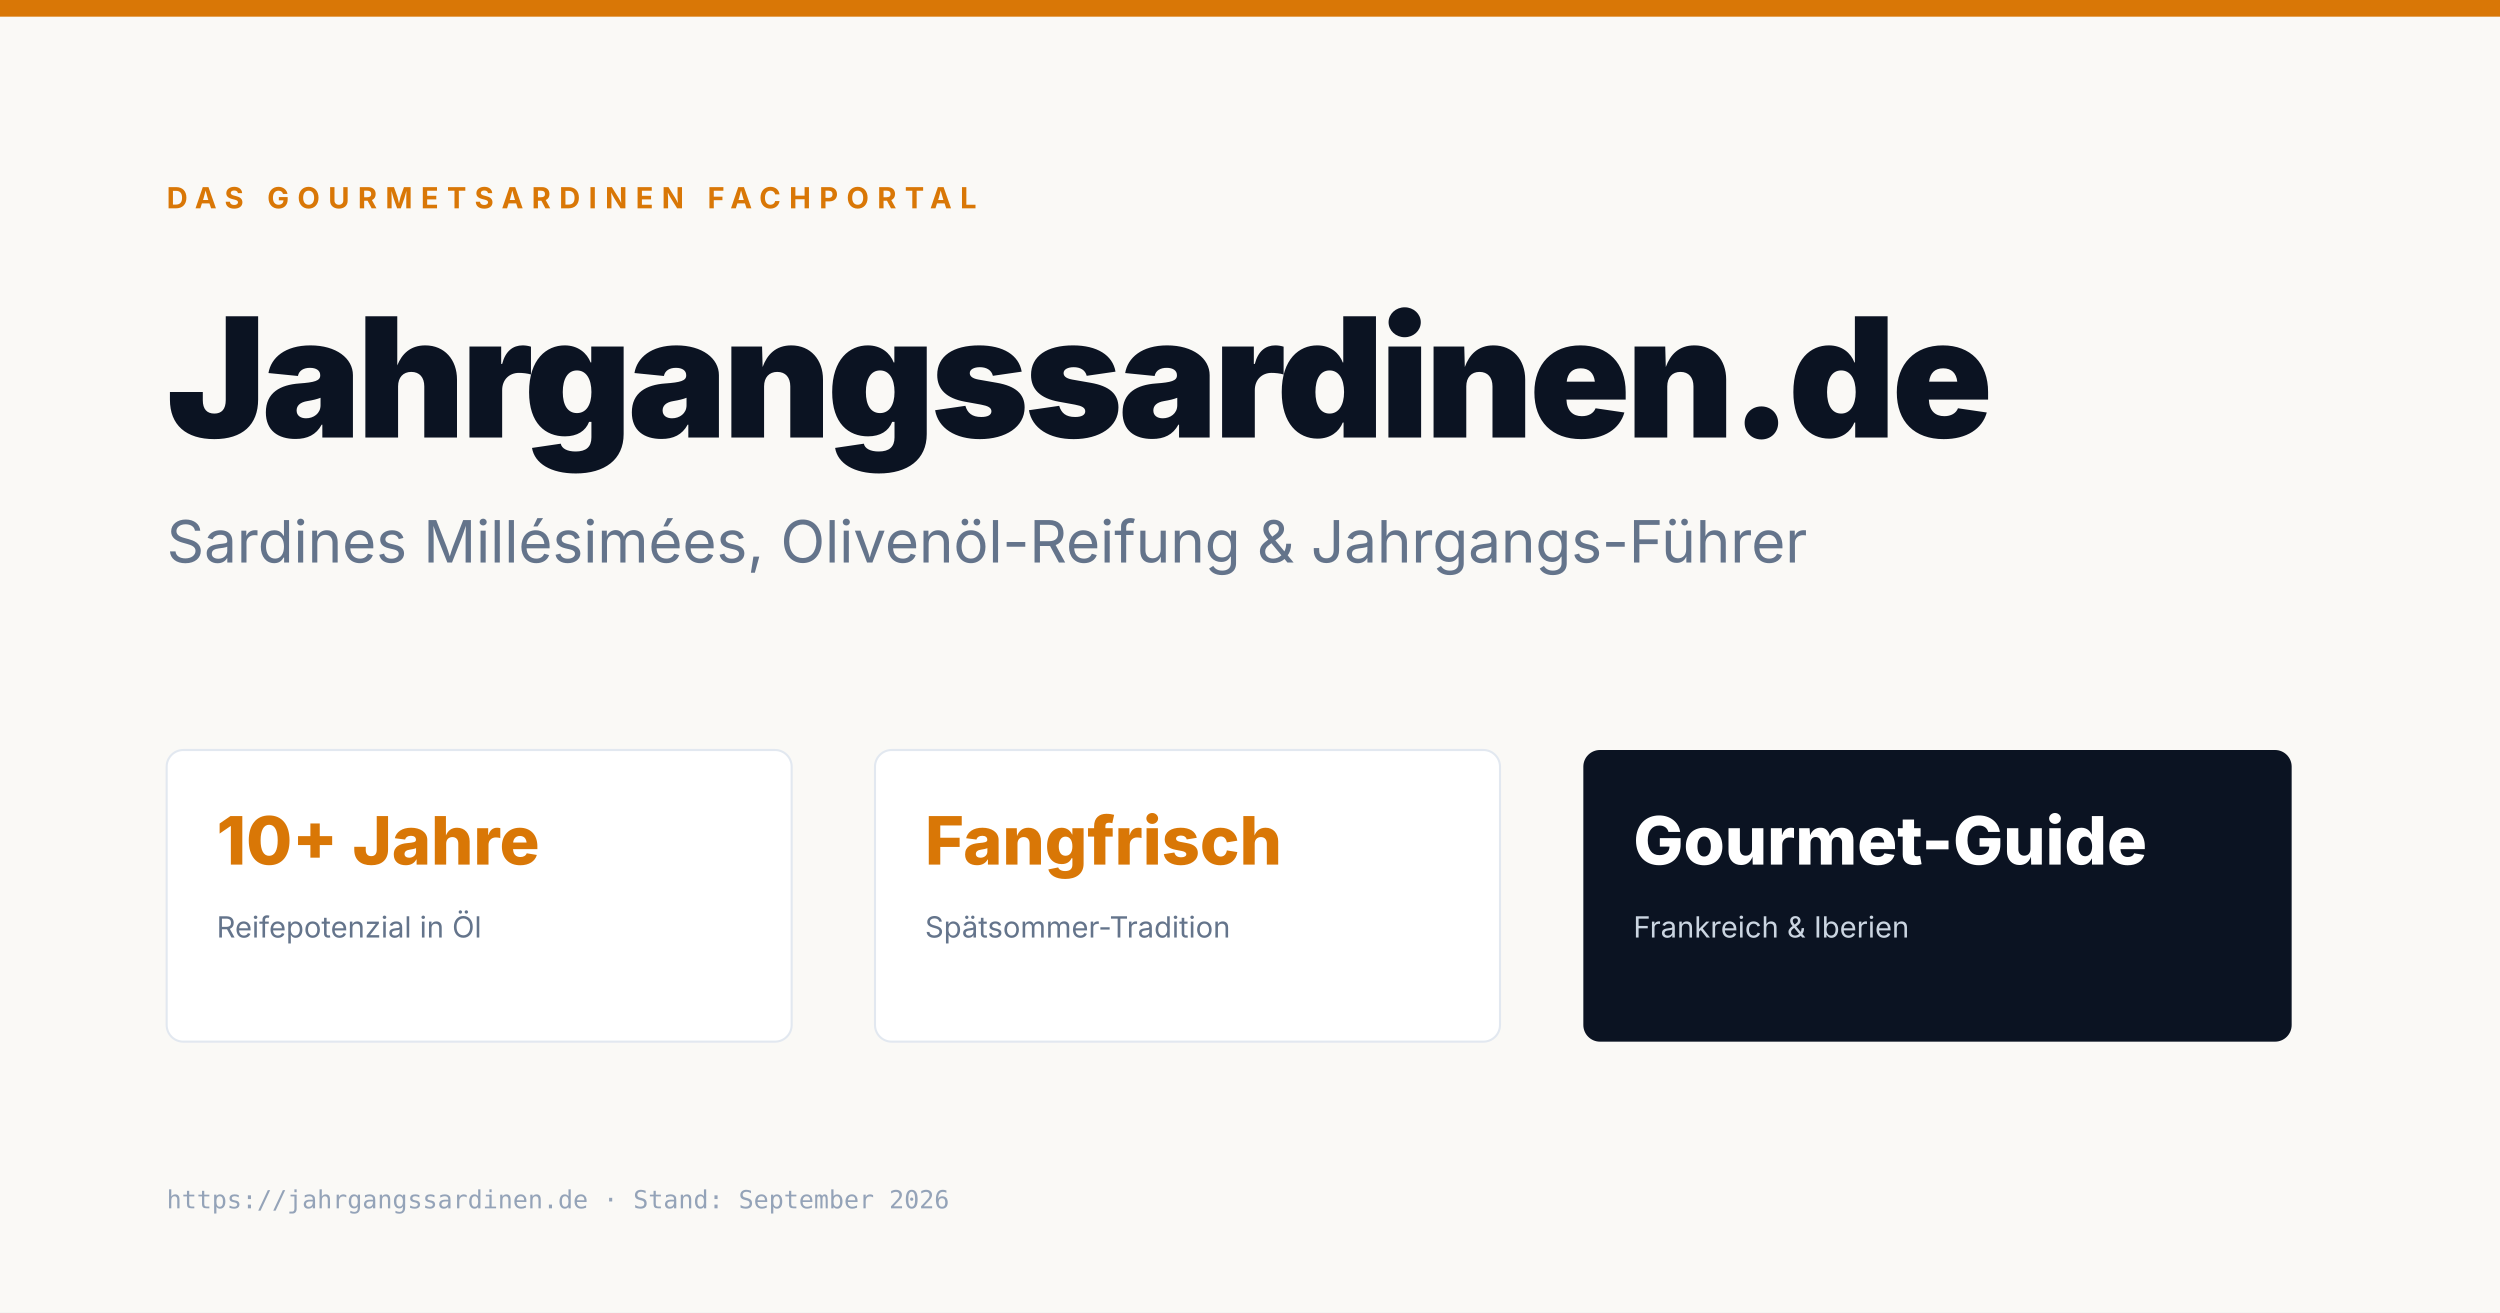
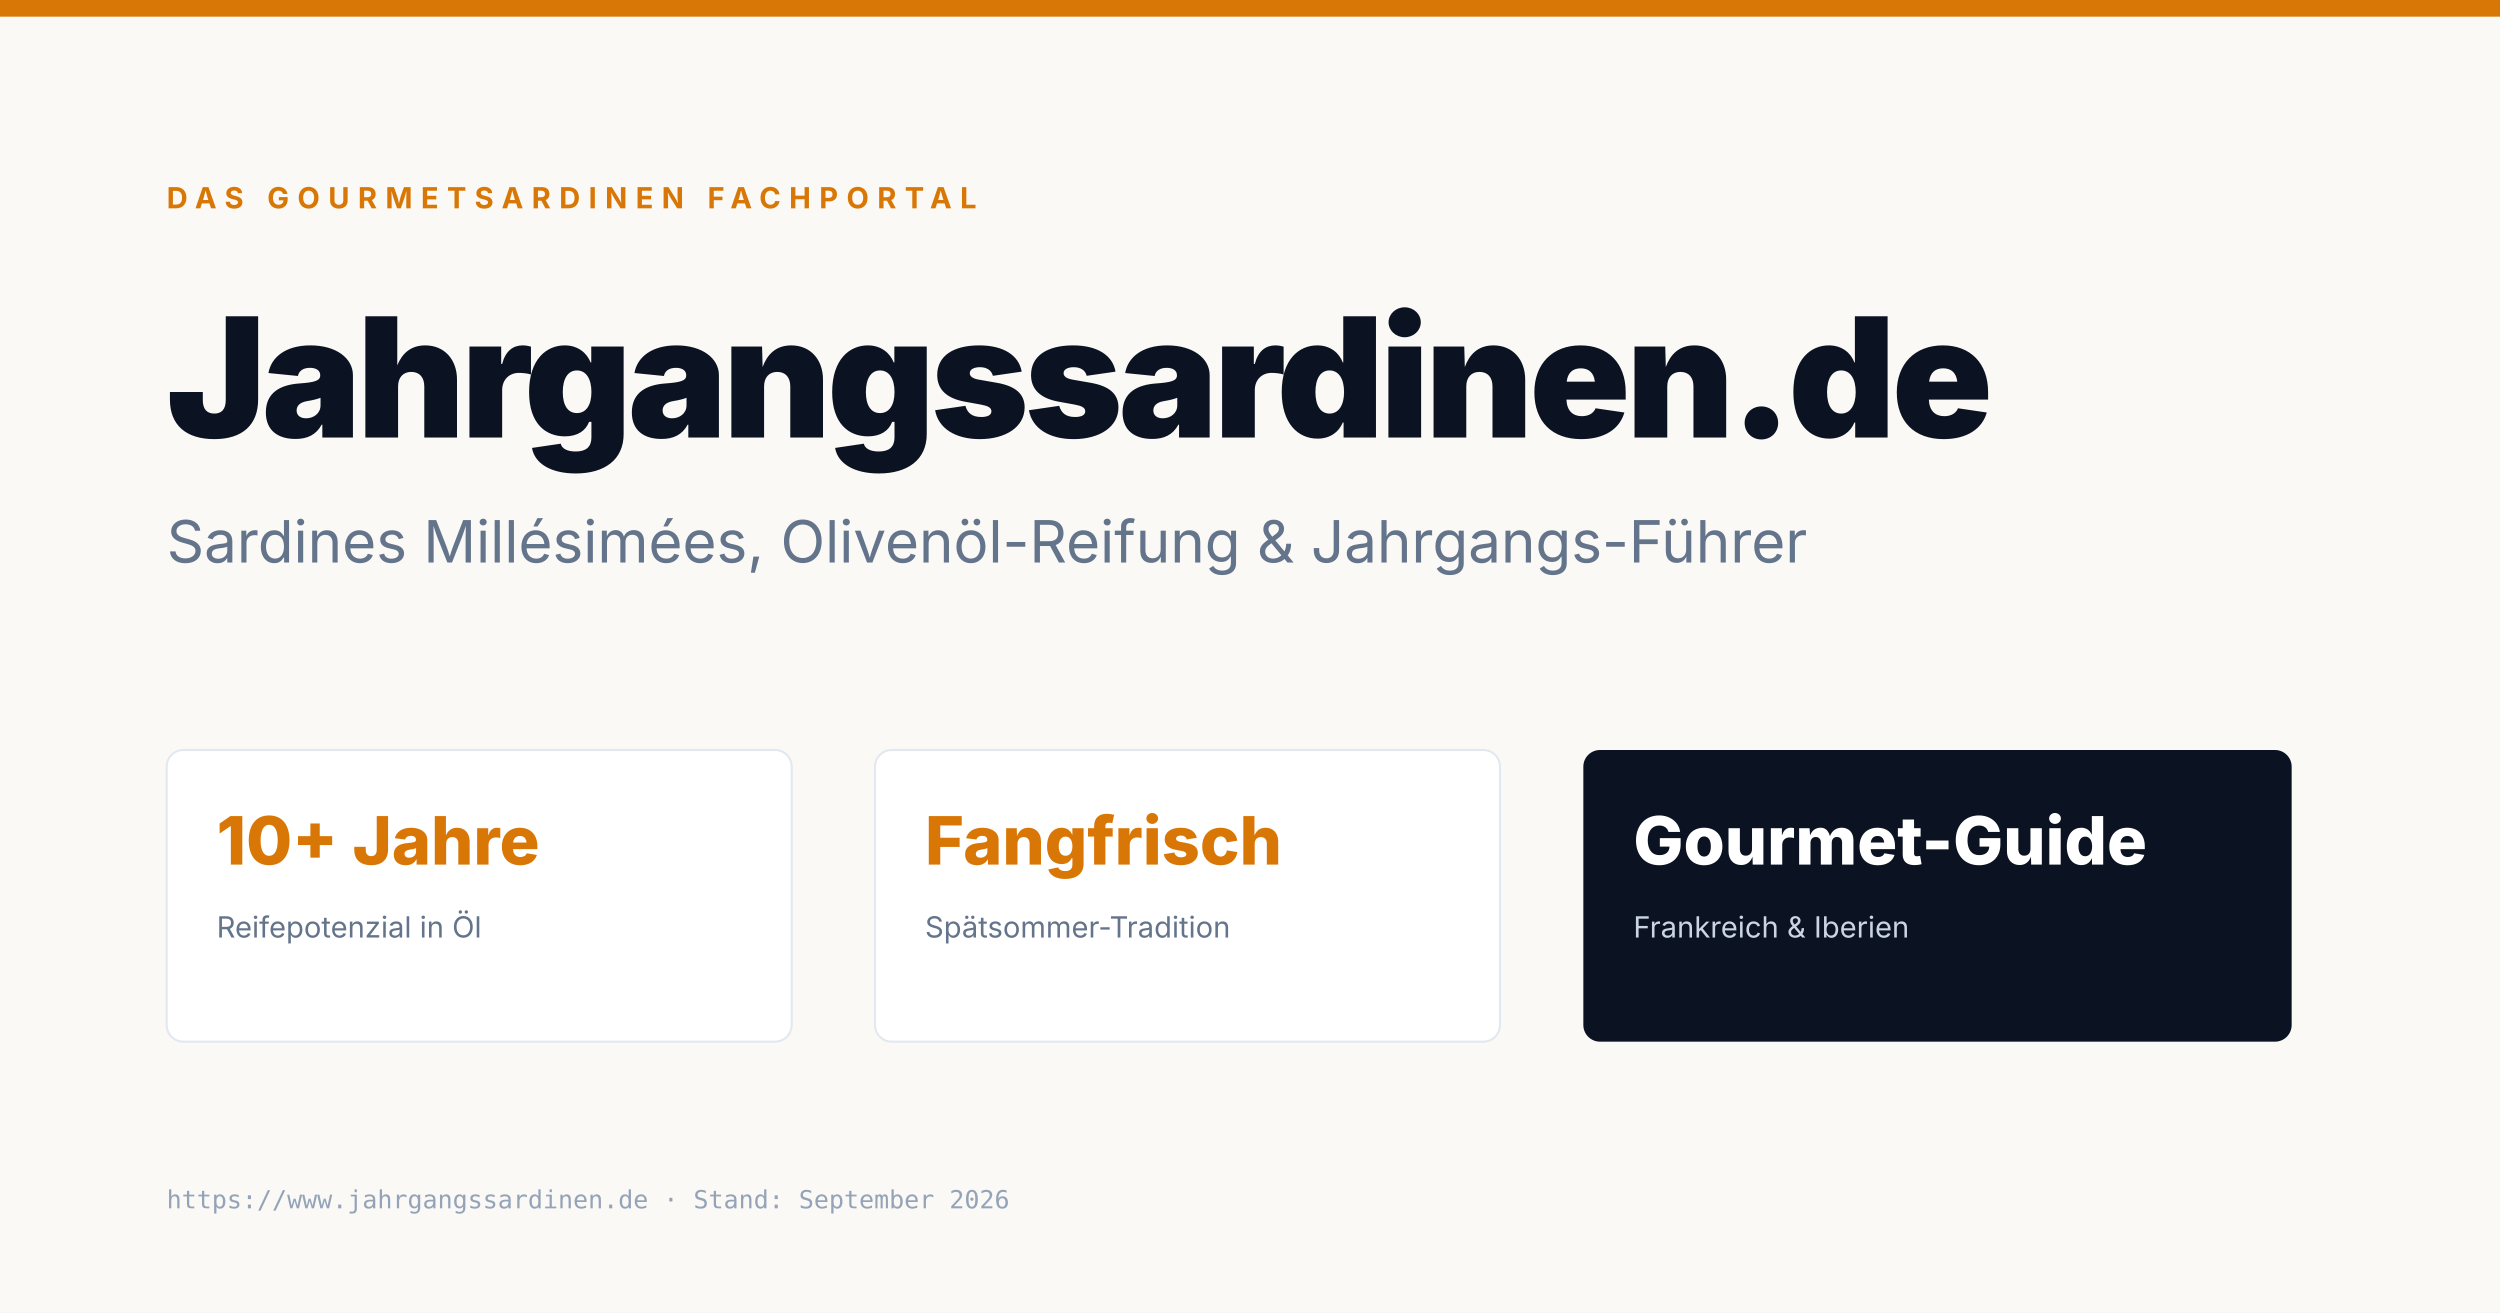
<svg xmlns="http://www.w3.org/2000/svg" viewBox="0 0 1200 630" width="1200" height="630">
  <rect width="1200" height="630" fill="#faf9f6" />
  <rect x="0" y="0" width="1200" height="8" fill="#d97706" />
  <text x="80" y="100" font-family="-apple-system, sans-serif" font-size="14" font-weight="700" letter-spacing="4" fill="#d97706">
    DAS GOURMETSARDINEN FACHPORTAL
  </text>
  <text x="80" y="210" font-family="-apple-system, sans-serif" font-size="80" font-weight="900" letter-spacing="-2" fill="#0b1322">
    Jahrgangssardinen.de
  </text>
  <text x="80" y="270" font-family="-apple-system, sans-serif" font-size="28" fill="#64748b">
    Sardines Millésimées, Olivenöl-Reifung &amp; Jahrgangs-Führer
  </text>
  <g transform="translate(80, 360)">
    <rect x="0" y="0" width="300" height="140" fill="#ffffff" stroke="#e2e8f0" rx="8" />
    <text x="24" y="55" font-family="-apple-system, sans-serif" font-size="32" font-weight="800" fill="#d97706">10+ Jahre</text>
    <text x="24" y="90" font-family="-apple-system, sans-serif" font-size="14" fill="#64748b">Reifepotenzial in Öl</text>
    <rect x="340" y="0" width="300" height="140" fill="#ffffff" stroke="#e2e8f0" rx="8" />
    <text x="364" y="55" font-family="-apple-system, sans-serif" font-size="32" font-weight="800" fill="#d97706">Fangfrisch</text>
    <text x="364" y="90" font-family="-apple-system, sans-serif" font-size="14" fill="#64748b">Spätsommer-Tradition</text>
    <rect x="680" y="0" width="340" height="140" fill="#0b1322" rx="8" />
    <text x="704" y="55" font-family="-apple-system, sans-serif" font-size="32" font-weight="800" fill="#ffffff">Gourmet-Guide</text>
    <text x="704" y="90" font-family="-apple-system, sans-serif" font-size="14" fill="#cbd5e1">Frankreich &amp; Iberien</text>
  </g>
  <text x="80" y="580" font-family="ui-monospace, monospace" font-size="12" fill="#94a3b8">
-     https://jahrgangssardinen.de · Stand: September 2026
+     https://www.jahrgangssardinen.de · Stand: September 2026
  </text>
</svg>
